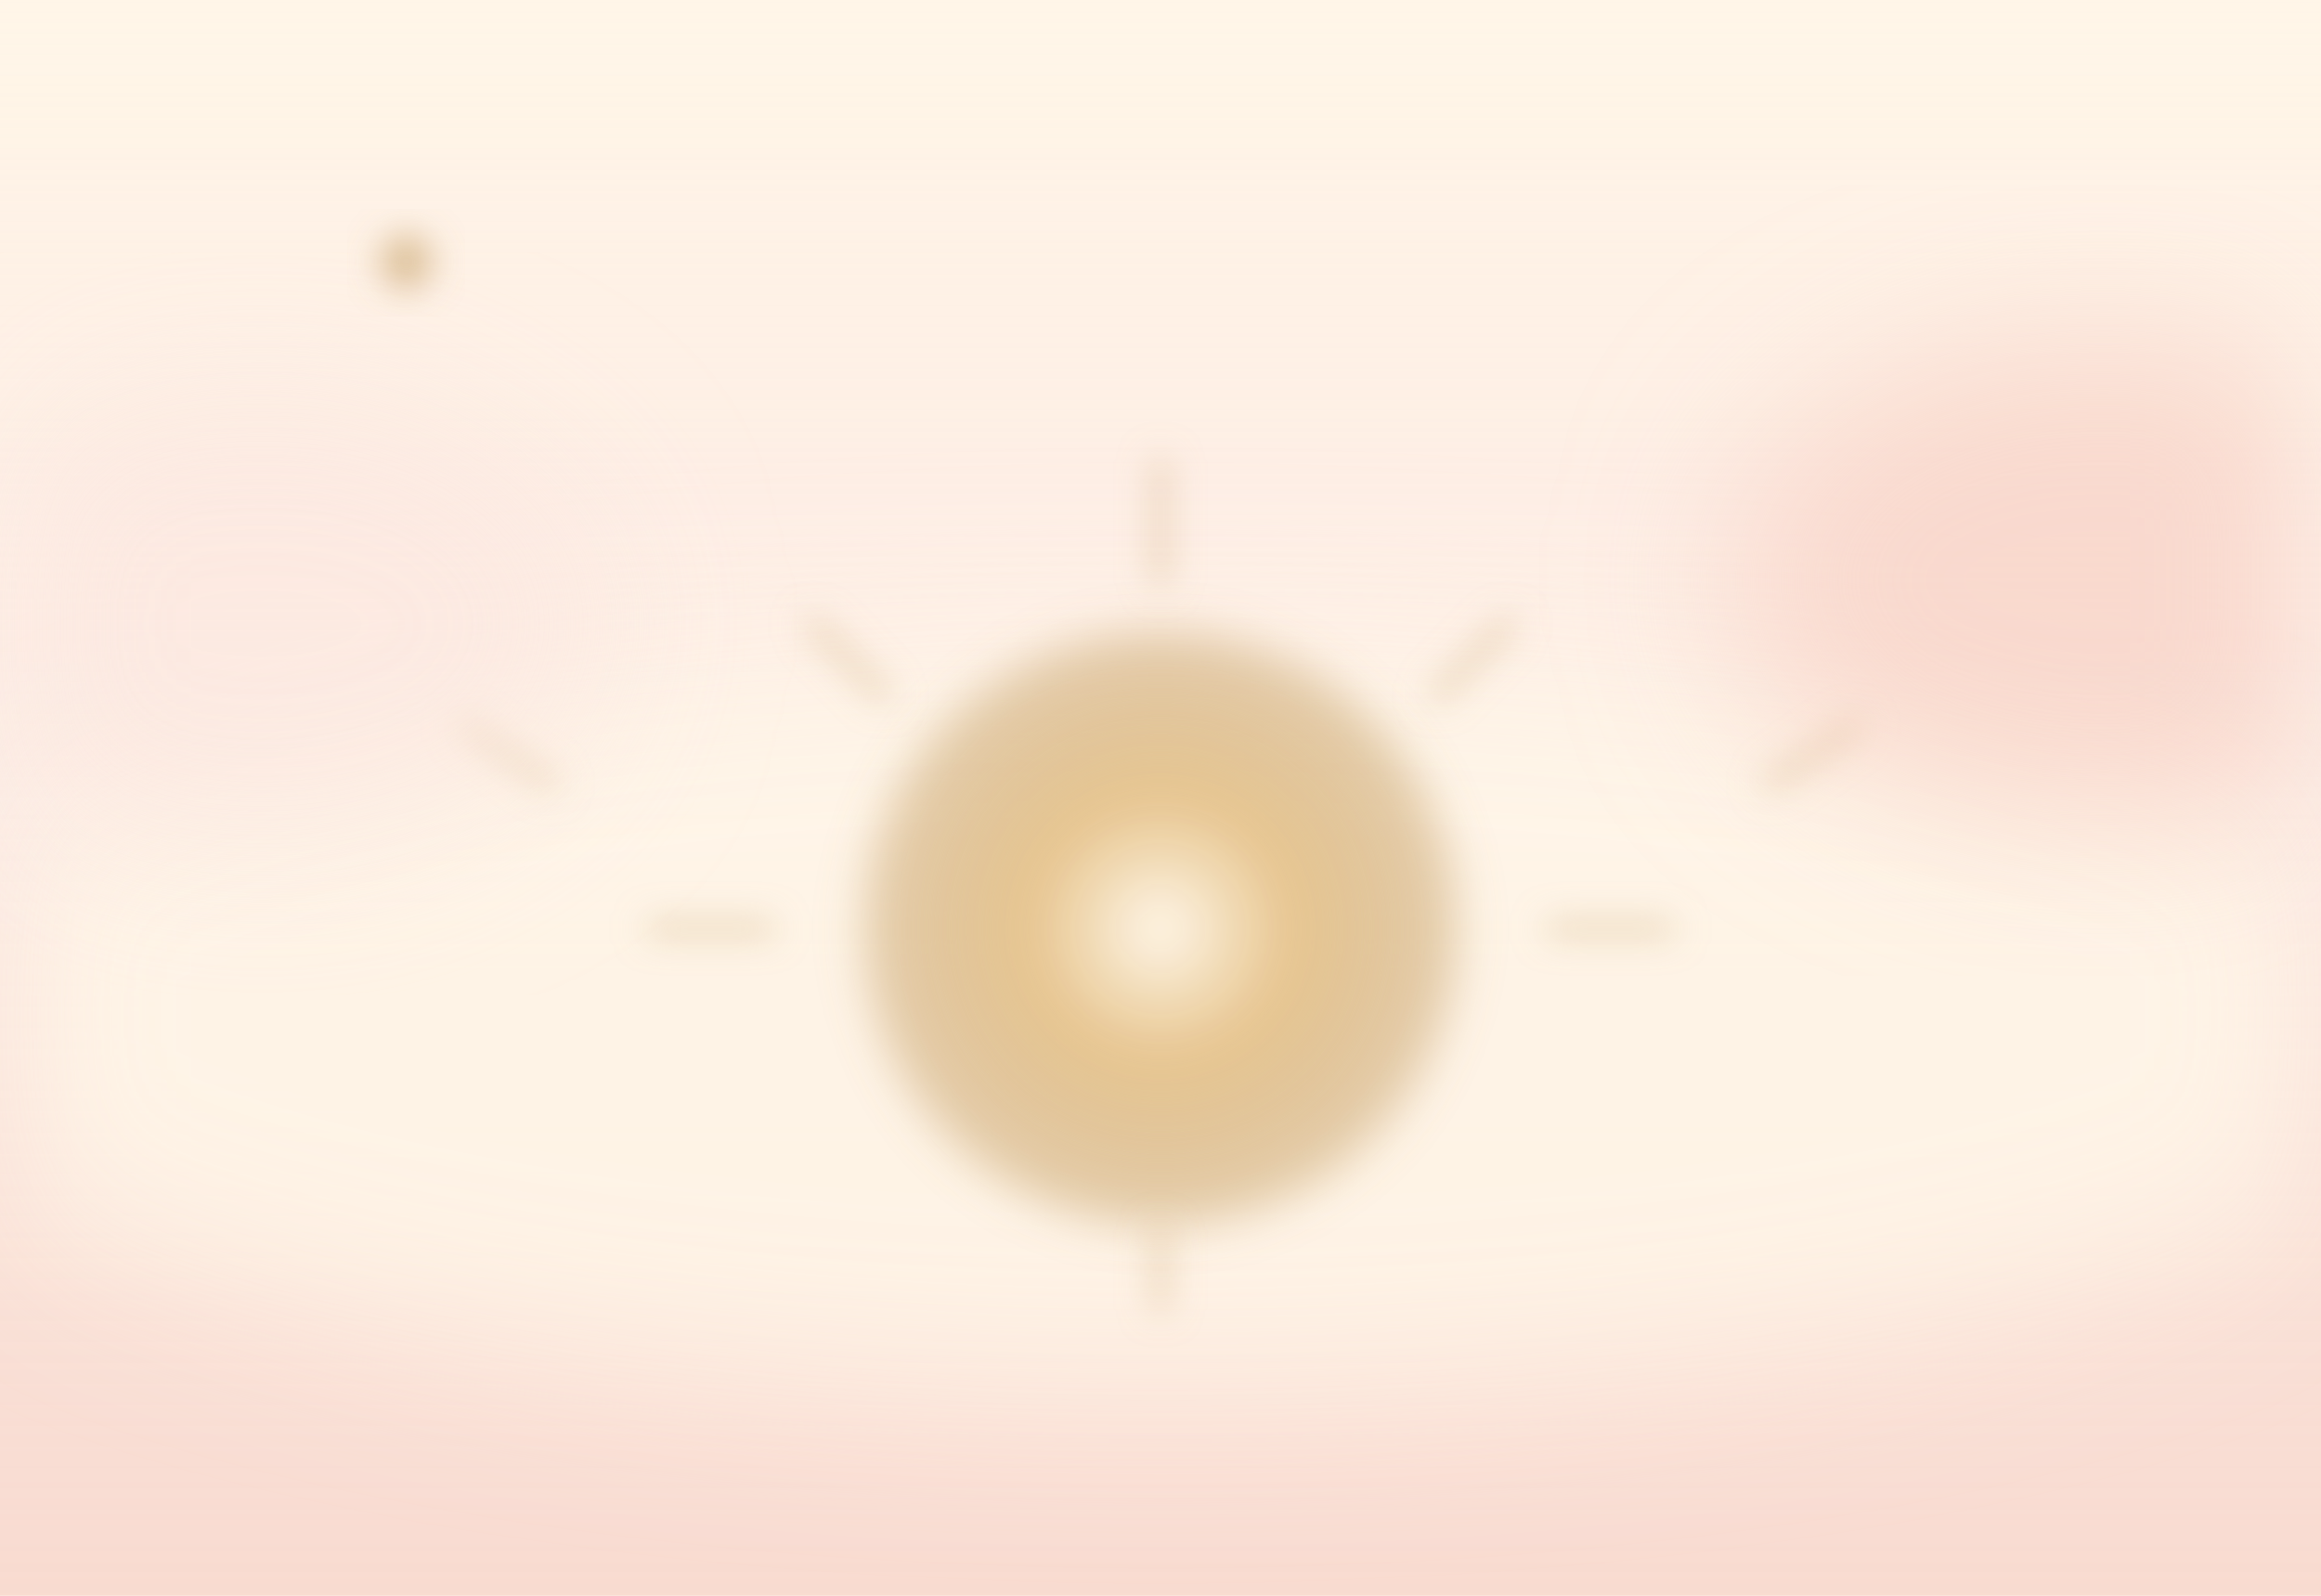
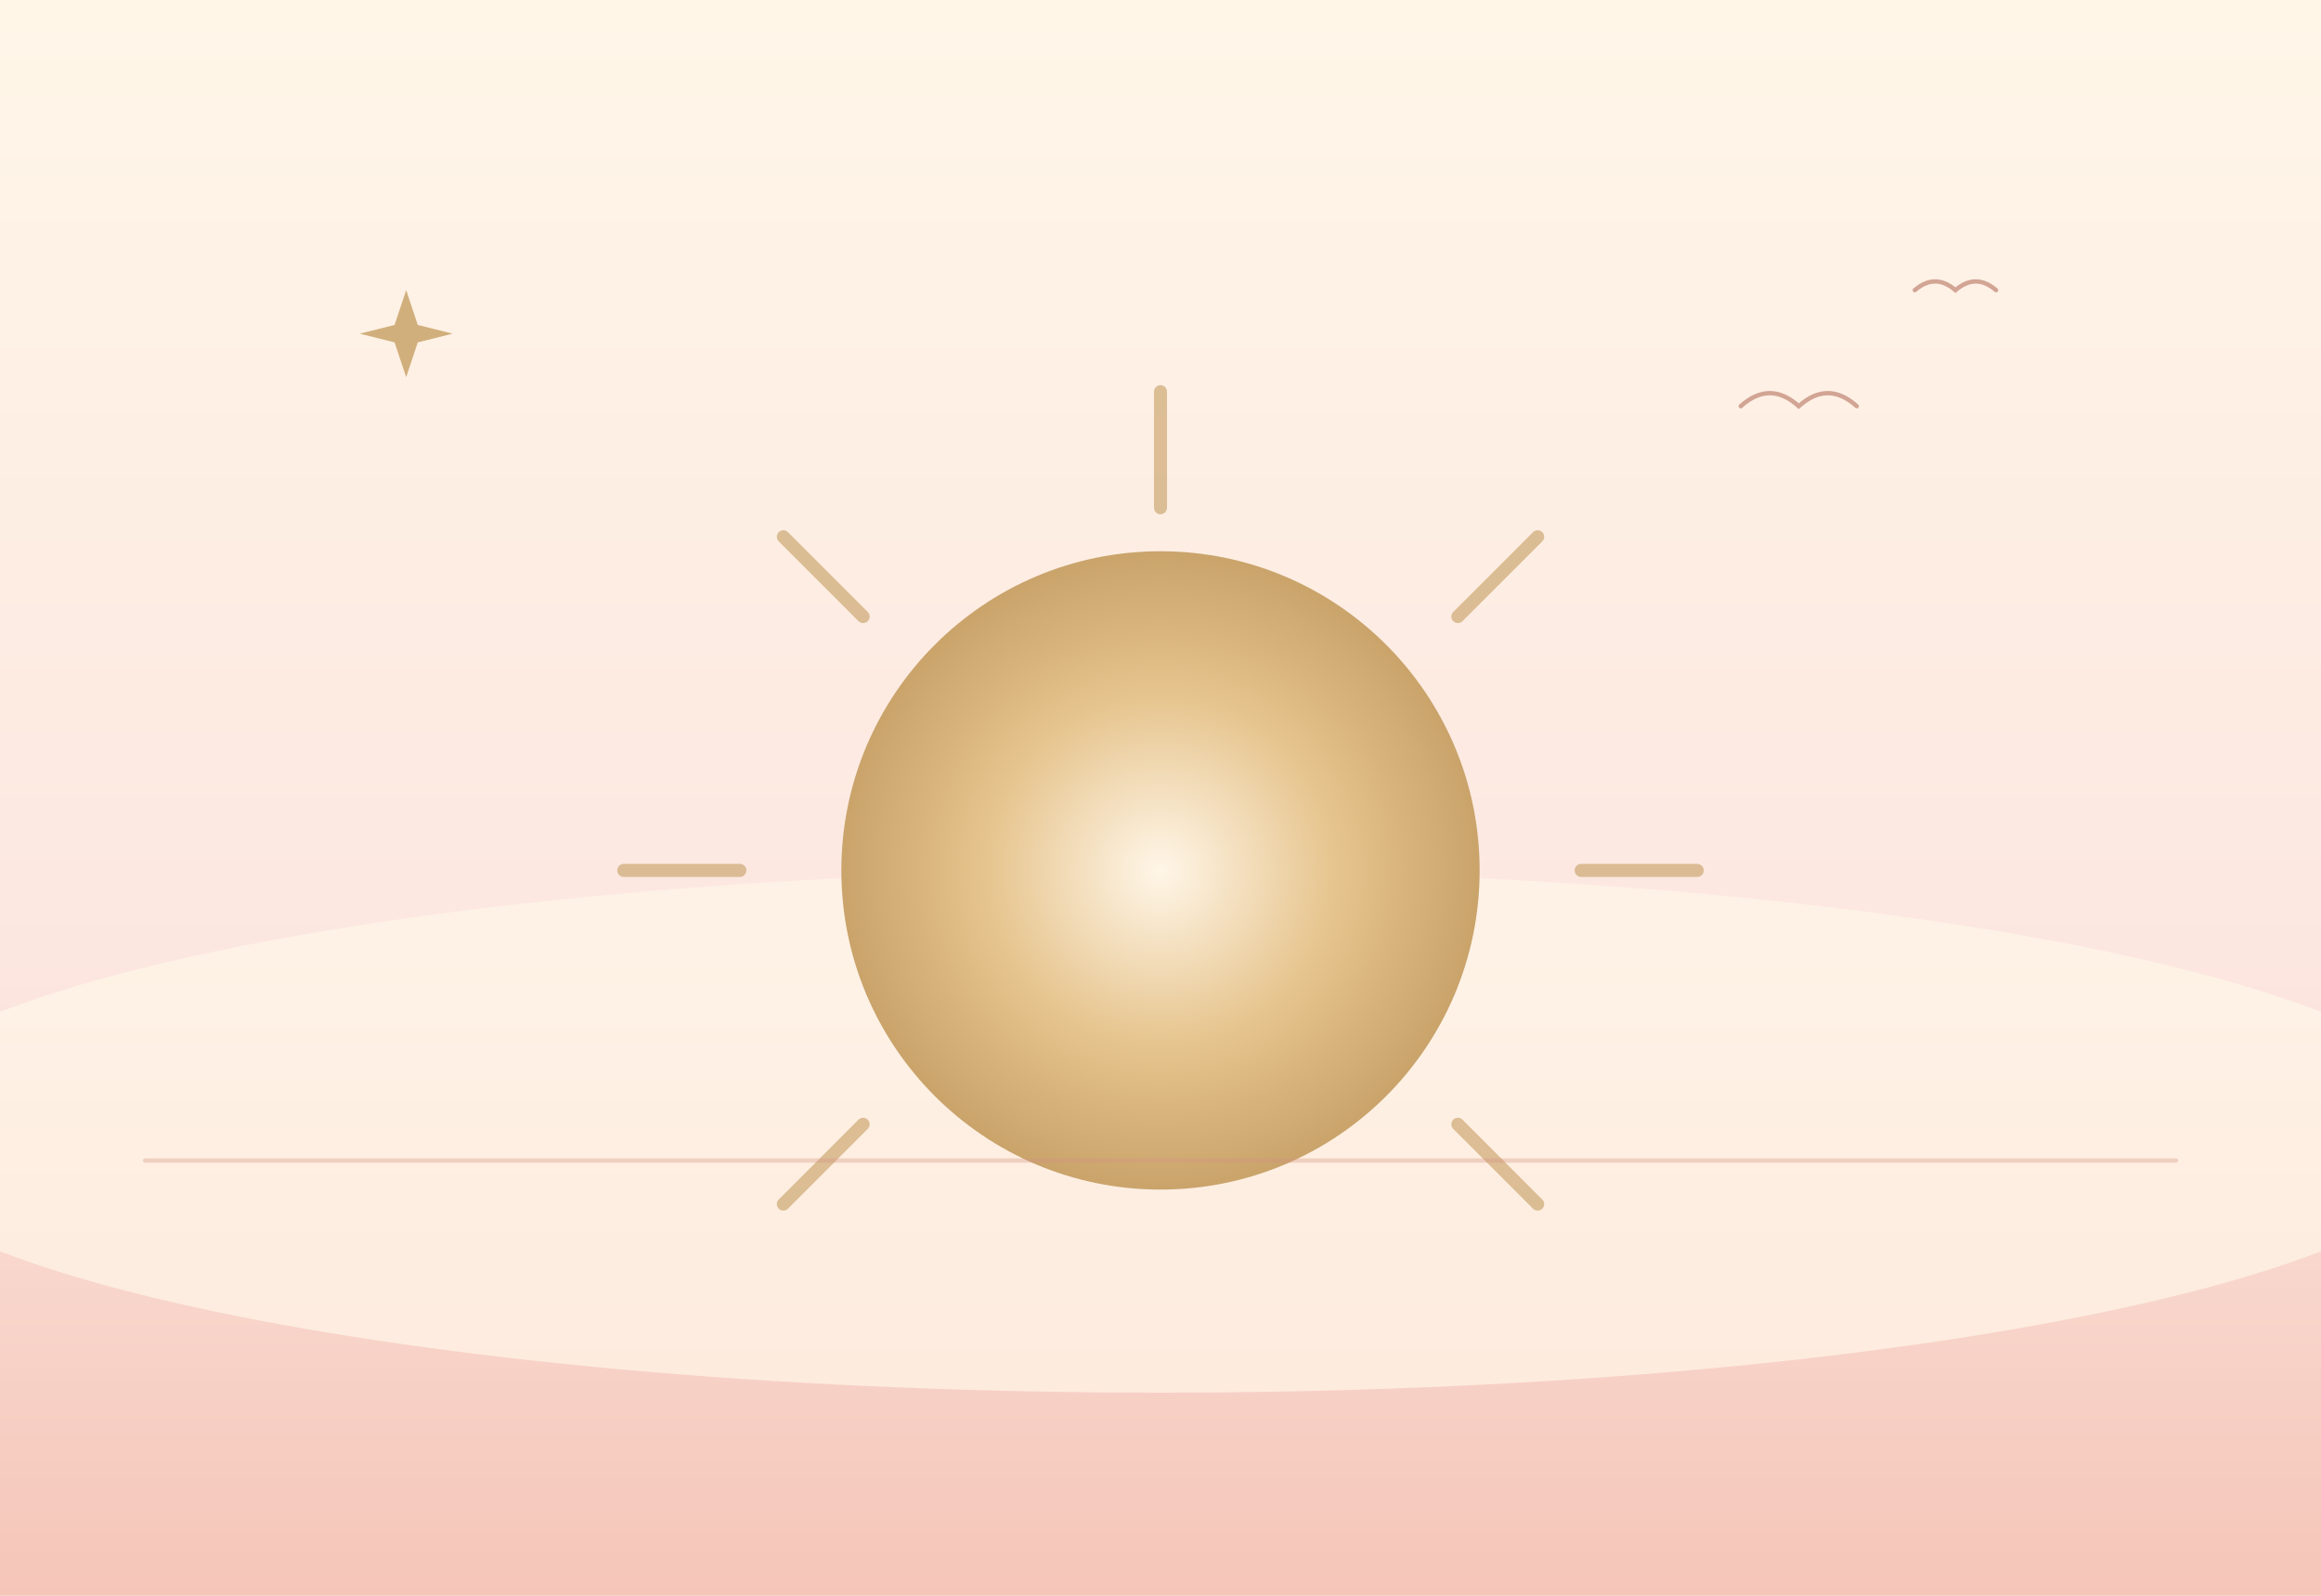
<svg xmlns="http://www.w3.org/2000/svg" viewBox="0 0 1600 1100" preserveAspectRatio="xMidYMid slice">
  <defs>
-     <filter id="b3h" x="-30%" y="-30%" width="160%" height="160%">
-       <feGaussianBlur stdDeviation="55" />
-     </filter>
-     <filter id="b3m" x="-30%" y="-30%" width="160%" height="160%">
-       <feGaussianBlur stdDeviation="12" />
-     </filter>
-     <linearGradient id="rise" x1="0%" y1="0%" x2="0%" y2="100%">
-       <stop offset="0%" stop-color="#fff6e8" stop-opacity="1" />
-       <stop offset="50%" stop-color="#fce7e0" stop-opacity="0.7" />
-       <stop offset="100%" stop-color="#f5c5b8" stop-opacity="0.55" />
+     <linearGradient id="bg3" x1="0%" y1="0%" x2="0%" y2="100%">
+       <stop offset="0%" stop-color="#fff6e8" />
+       <stop offset="60%" stop-color="#fce7e0" />
+       <stop offset="100%" stop-color="#f5c5b8" />
    </linearGradient>
    <radialGradient id="sun3" cx="50%" cy="50%" r="50%">
-       <stop offset="0%" stop-color="#fff6e8" stop-opacity="1" />
-       <stop offset="40%" stop-color="#e6c48d" stop-opacity="0.95" />
-       <stop offset="85%" stop-color="#c9a36a" stop-opacity="0.5" />
-       <stop offset="100%" stop-color="#c9a36a" stop-opacity="0" />
+       <stop offset="0%" stop-color="#fff6e8" />
+       <stop offset="55%" stop-color="#e6c48d" />
+       <stop offset="100%" stop-color="#c9a36a" />
    </radialGradient>
  </defs>
-   <rect width="1600" height="1100" fill="#fdf6ee" />
-   <rect width="1600" height="1100" fill="url(#rise)" />
-   <ellipse cx="800" cy="700" rx="900" ry="260" fill="#fff6e8" opacity="0.85" filter="url(#b3h)" />
-   <circle cx="800" cy="640" r="220" fill="url(#sun3)" filter="url(#b3m)" />
-   <g stroke="#c9a36a" stroke-width="9" stroke-linecap="round" opacity="0.5" filter="url(#b3m)">
-     <line x1="800" y1="320" x2="800" y2="400" />
-     <line x1="450" y1="640" x2="530" y2="640" />
-     <line x1="1070" y1="640" x2="1150" y2="640" />
-     <line x1="560" y1="430" x2="610" y2="480" />
-     <line x1="1040" y1="430" x2="990" y2="480" />
-     <line x1="320" y1="500" x2="380" y2="540" />
-     <line x1="1280" y1="500" x2="1220" y2="540" />
-     <line x1="800" y1="900" x2="800" y2="850" />
+   <rect width="1600" height="1100" fill="url(#bg3)" />
+   <ellipse cx="800" cy="780" rx="900" ry="180" fill="#fff6e8" opacity="0.7" />
+   <circle cx="800" cy="600" r="220" fill="url(#sun3)" />
+   <g stroke="#c9a36a" stroke-width="9" stroke-linecap="round" opacity="0.65">
+     <line x1="800" y1="270" x2="800" y2="350" />
+     <line x1="430" y1="600" x2="510" y2="600" />
+     <line x1="1090" y1="600" x2="1170" y2="600" />
+     <line x1="540" y1="370" x2="595" y2="425" />
+     <line x1="1060" y1="370" x2="1005" y2="425" />
+     <line x1="540" y1="830" x2="595" y2="775" />
+     <line x1="1060" y1="830" x2="1005" y2="775" />
  </g>
-   <ellipse cx="180" cy="430" rx="240" ry="160" fill="#fce7e0" opacity="0.6" filter="url(#b3h)" />
-   <ellipse cx="1450" cy="400" rx="260" ry="170" fill="#f5c5b8" opacity="0.5" filter="url(#b3h)" />
-   <g filter="url(#b3m)">
-     <circle cx="280" cy="180" r="22" fill="#c9a36a" opacity="0.25" />
-     <path d="M 280 158 L 287 178 L 305 180 L 287 184 L 280 204 L 273 184 L 255 180 L 273 178 Z" fill="#c9a36a" opacity="0.9" />
+   <line x1="100" y1="800" x2="1500" y2="800" stroke="#d49380" stroke-width="3" stroke-linecap="round" opacity="0.35" />
+   <path d="M 280 200 L 288 224 L 312 230 L 288 236 L 280 260 L 272 236 L 248 230 L 272 224 Z" fill="#c9a36a" opacity="0.85" />
+   <g stroke="#b4715e" stroke-width="3" stroke-linecap="round" fill="none" opacity="0.6">
+     <path d="M 1200 280 q 20 -18 40 0 q 20 -18 40 0" />
+     <path d="M 1320 200 q 14 -12 28 0 q 14 -12 28 0" />
  </g>
</svg>
